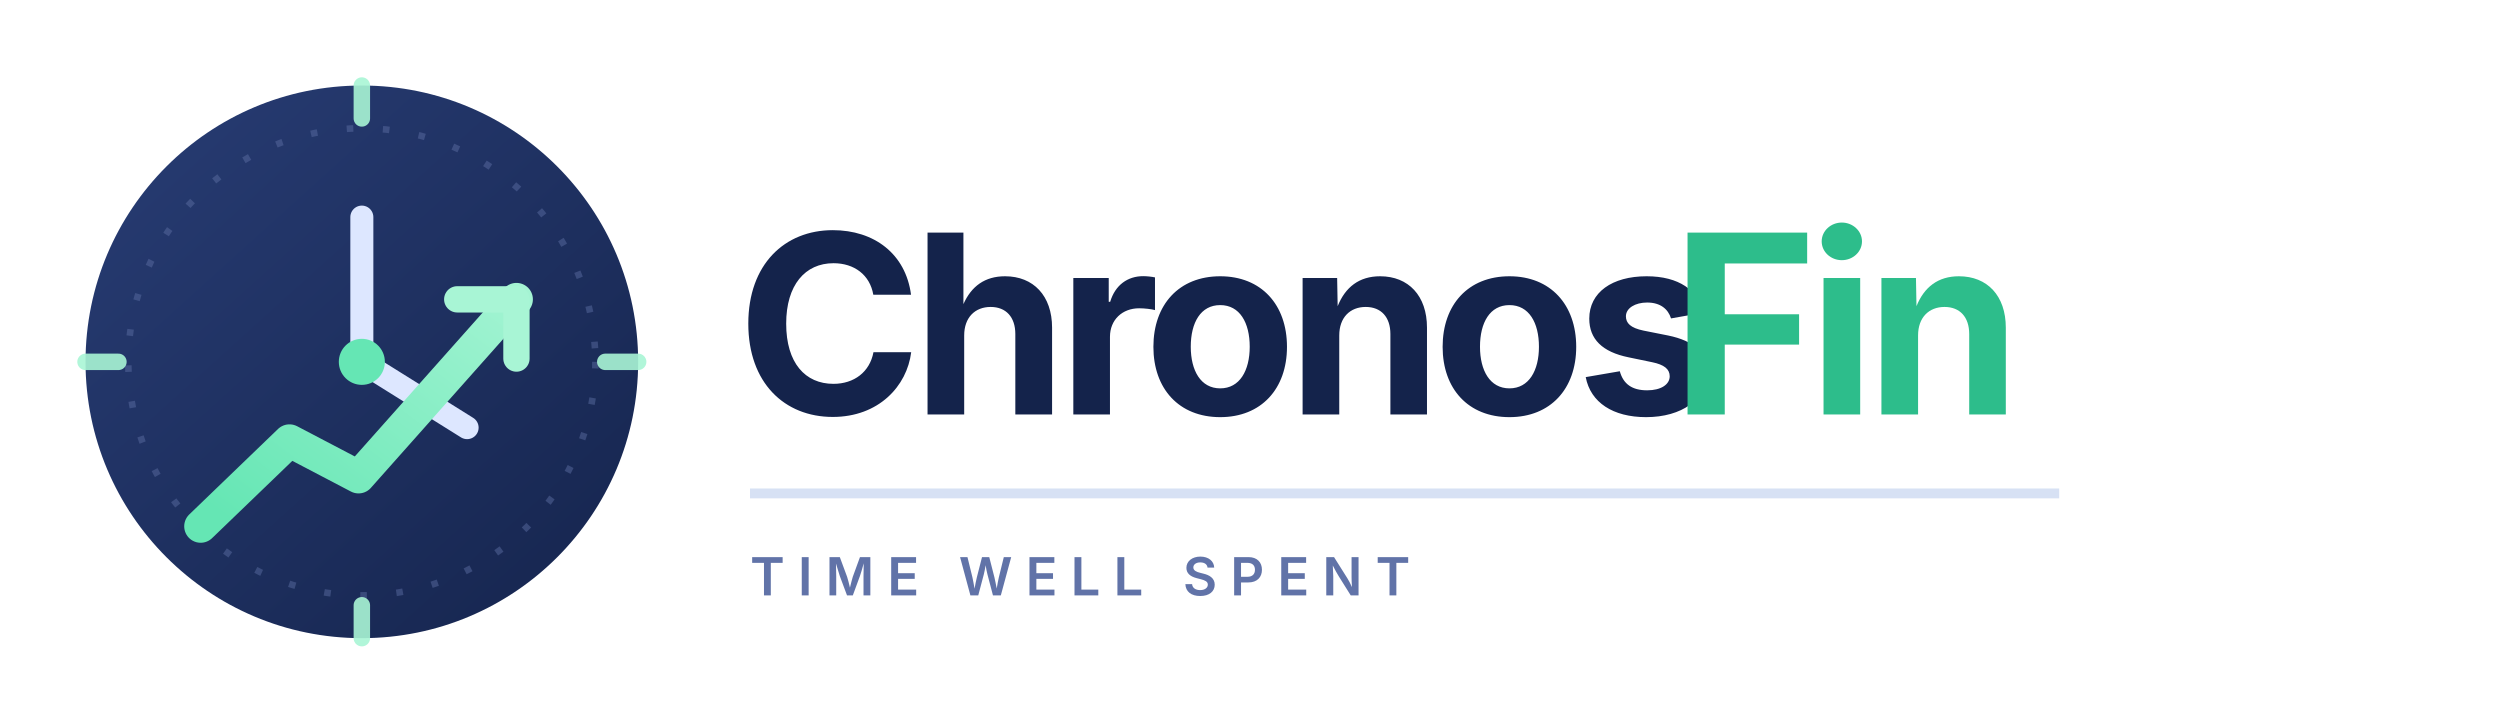
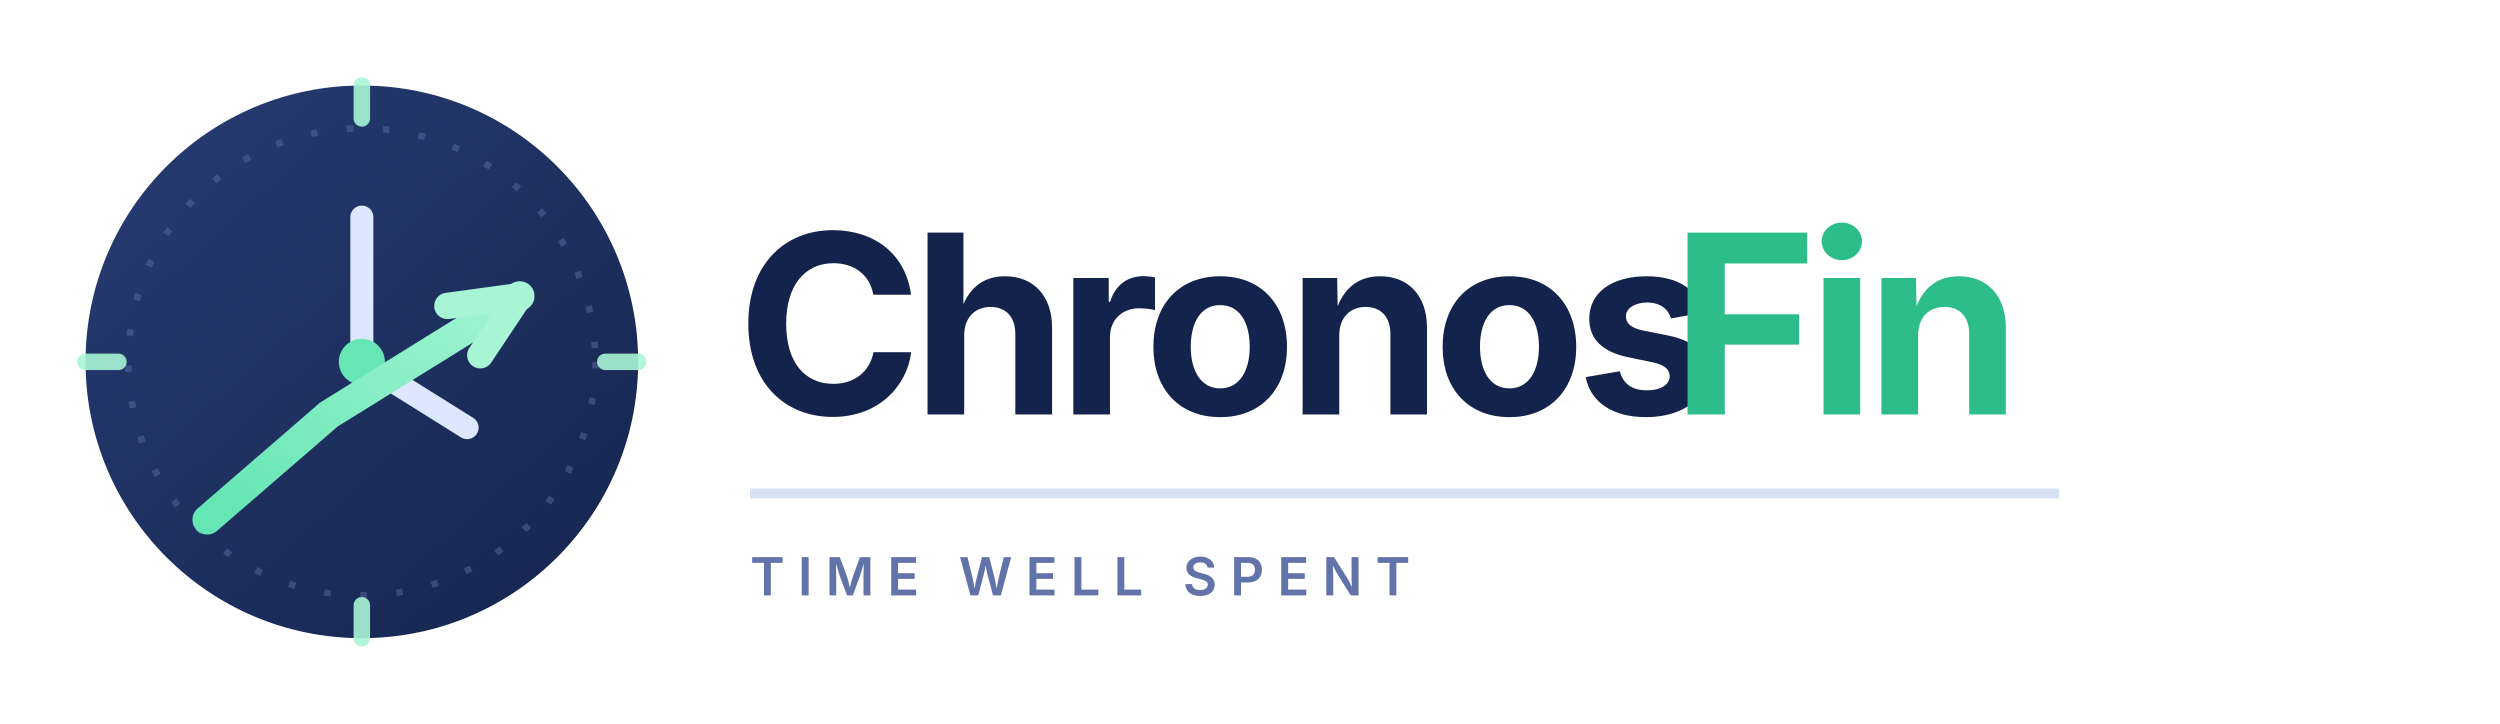
<svg xmlns="http://www.w3.org/2000/svg" width="760" height="220" viewBox="0 0 760 220" fill="none" role="img" aria-labelledby="title desc">
  <defs>
    <linearGradient id="dial" x1="28" y1="24" x2="178" y2="190" gradientUnits="userSpaceOnUse">
      <stop stop-color="#263A70" />
      <stop offset="1" stop-color="#14234B" />
    </linearGradient>
    <linearGradient id="spark" x1="73" y1="156" x2="143" y2="63" gradientUnits="userSpaceOnUse">
      <stop stop-color="#65E6B4" />
      <stop offset="1" stop-color="#A8F5D5" />
    </linearGradient>
  </defs>
  <g transform="translate(18 18)">
    <circle cx="92" cy="92" r="84" fill="url(#dial)" />
    <circle cx="92" cy="92" r="71" stroke="#6173A8" stroke-opacity=".45" stroke-width="2" stroke-dasharray="2 9" />
    <path d="M92 92V48M92 92L124 112" stroke="#DDE7FF" stroke-width="7" stroke-linecap="round" />
    <circle cx="92" cy="92" r="7" fill="#65E6B4" />
-     <path d="M43 142L70 116L91 127L139 73" stroke="url(#spark)" stroke-width="10" stroke-linecap="round" stroke-linejoin="round" />
-     <path d="M121 73H139V91" stroke="#A8F5D5" stroke-width="8" stroke-linecap="round" stroke-linejoin="round" />
+     <path d="M45 140L82 108L140 72" stroke="url(#spark)" stroke-width="9" stroke-linecap="round" stroke-linejoin="round" />
+     <path d="M128 90L140 72L118 75" stroke="#A8F5D5" stroke-width="8" stroke-linecap="round" stroke-linejoin="round" />
    <path d="M92 8V18M176 92H166M92 176V166M8 92H18" stroke="#A8F5D5" stroke-width="5" stroke-linecap="round" opacity=".9" />
  </g>
  <g transform="translate(224 0)">
    <text x="0" y="126" fill="#14234B" font-family="Inter, Arial, sans-serif" font-size="76" font-weight="700" letter-spacing="-3">Chronos</text>
    <text x="284" y="126" fill="#2DBD8B" font-family="Inter, Arial, sans-serif" font-size="76" font-weight="700" letter-spacing="-3">Fin</text>
    <path d="M4 150H402" stroke="#D7E1F4" stroke-width="3" />
    <text x="4" y="181" fill="#6173A8" font-family="Inter, Arial, sans-serif" font-size="16" font-weight="600" letter-spacing="4">TIME WELL SPENT</text>
  </g>
</svg>
